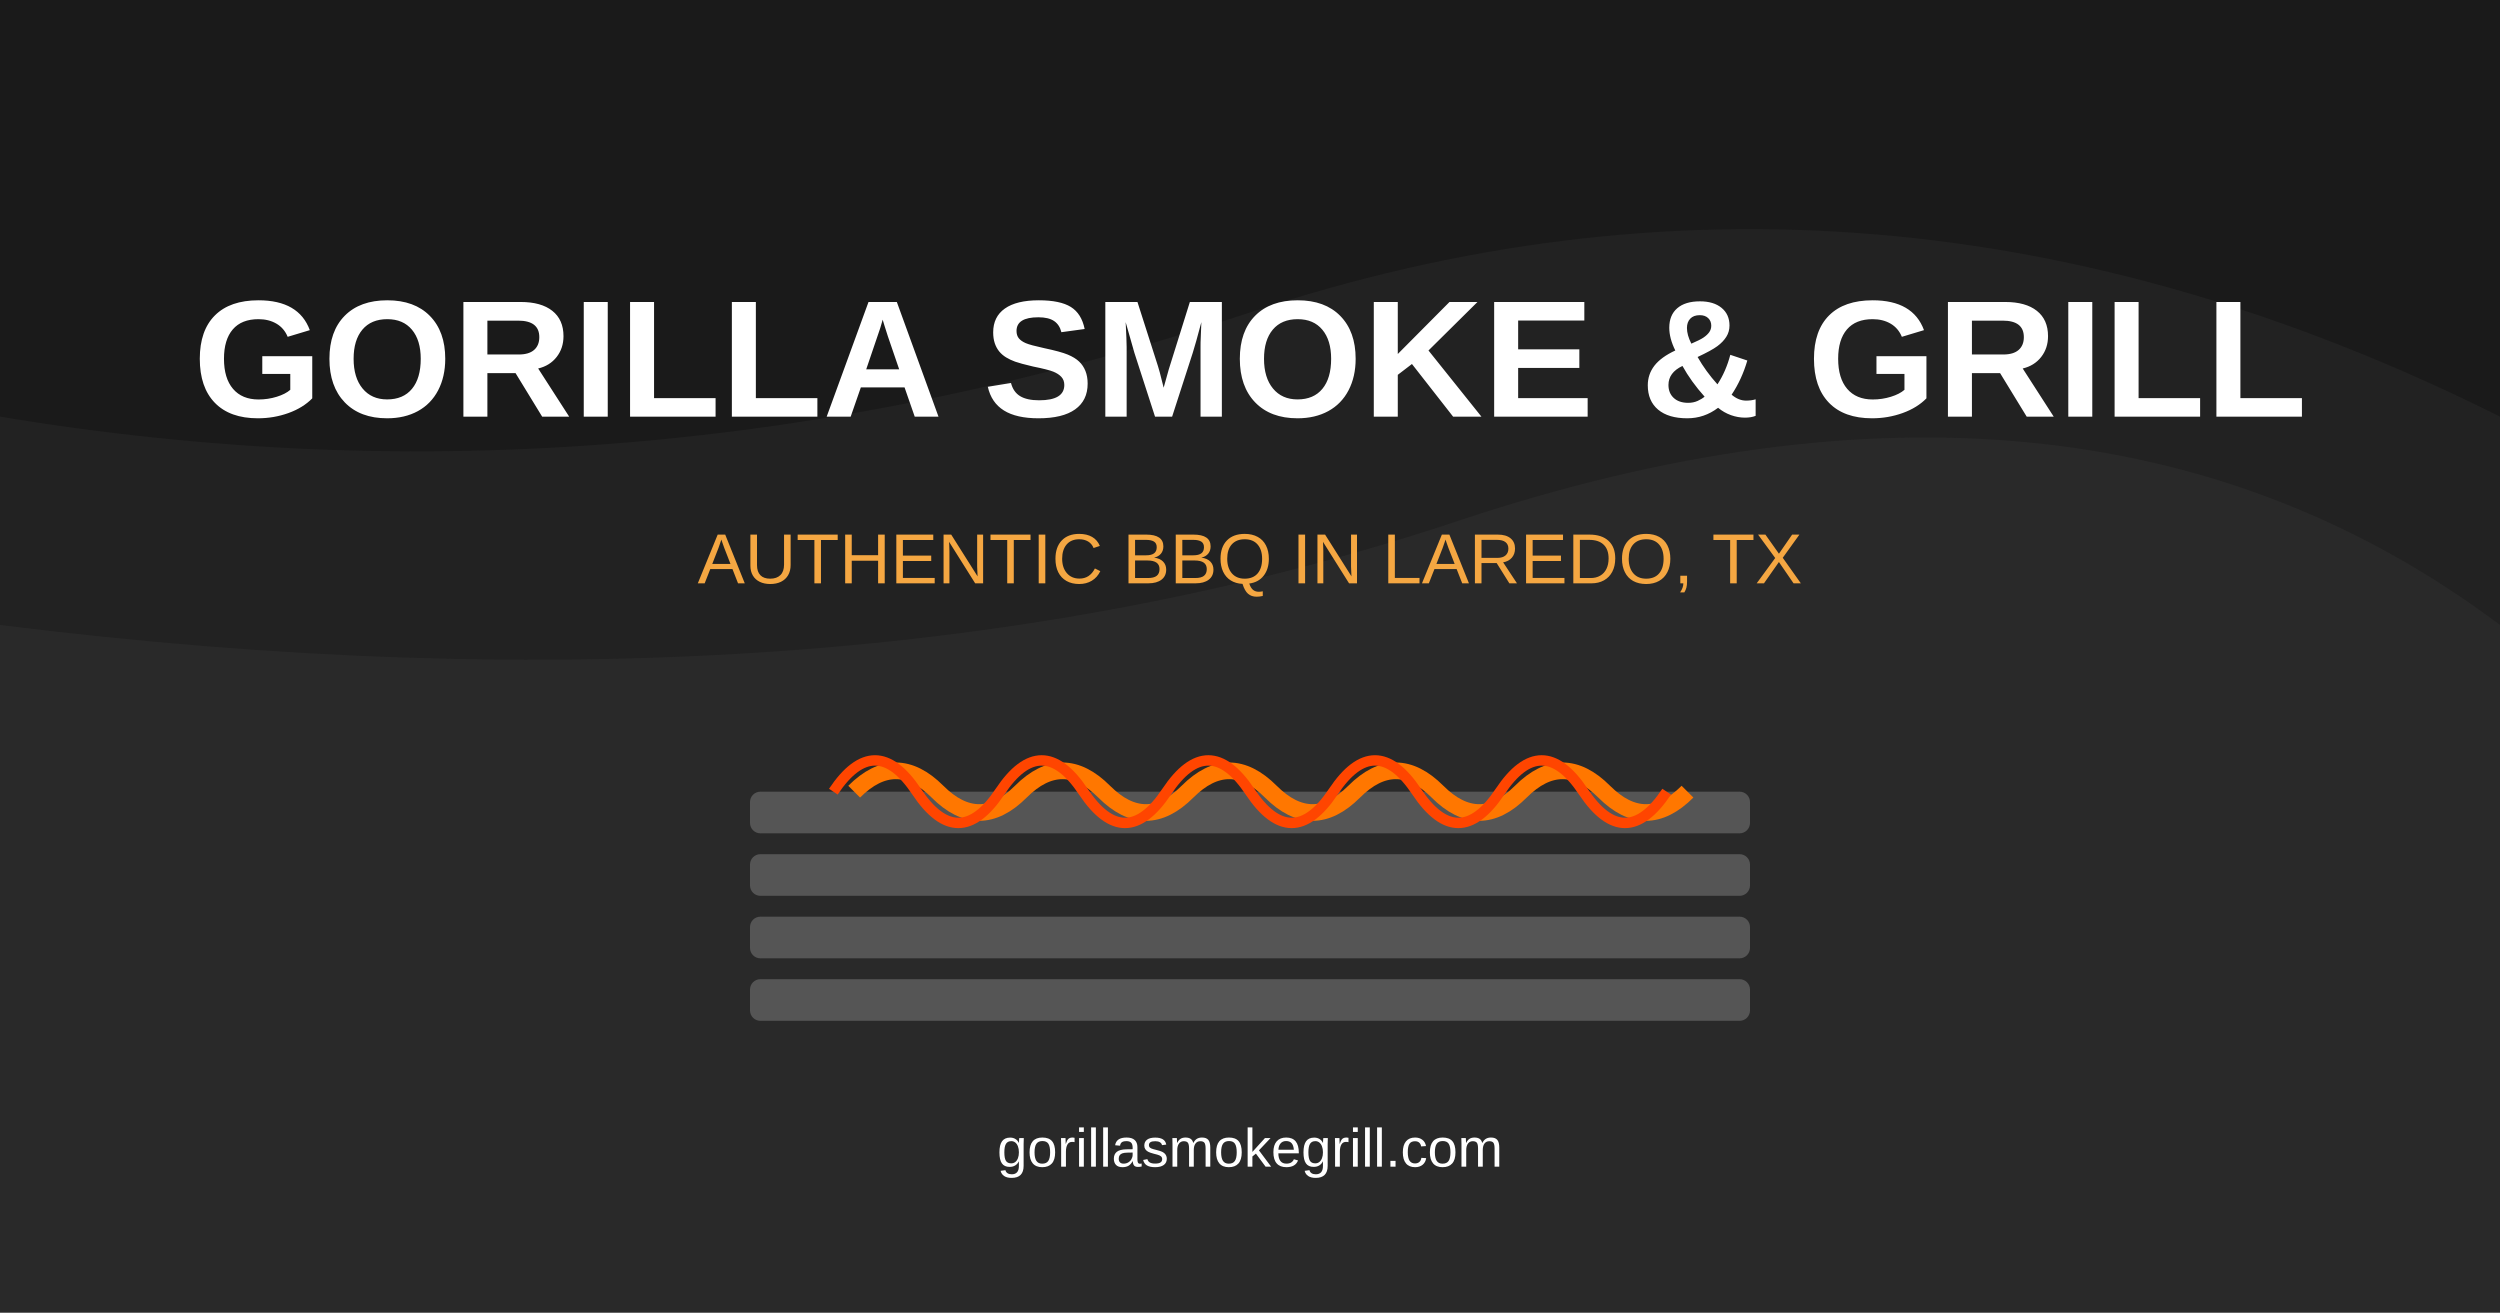
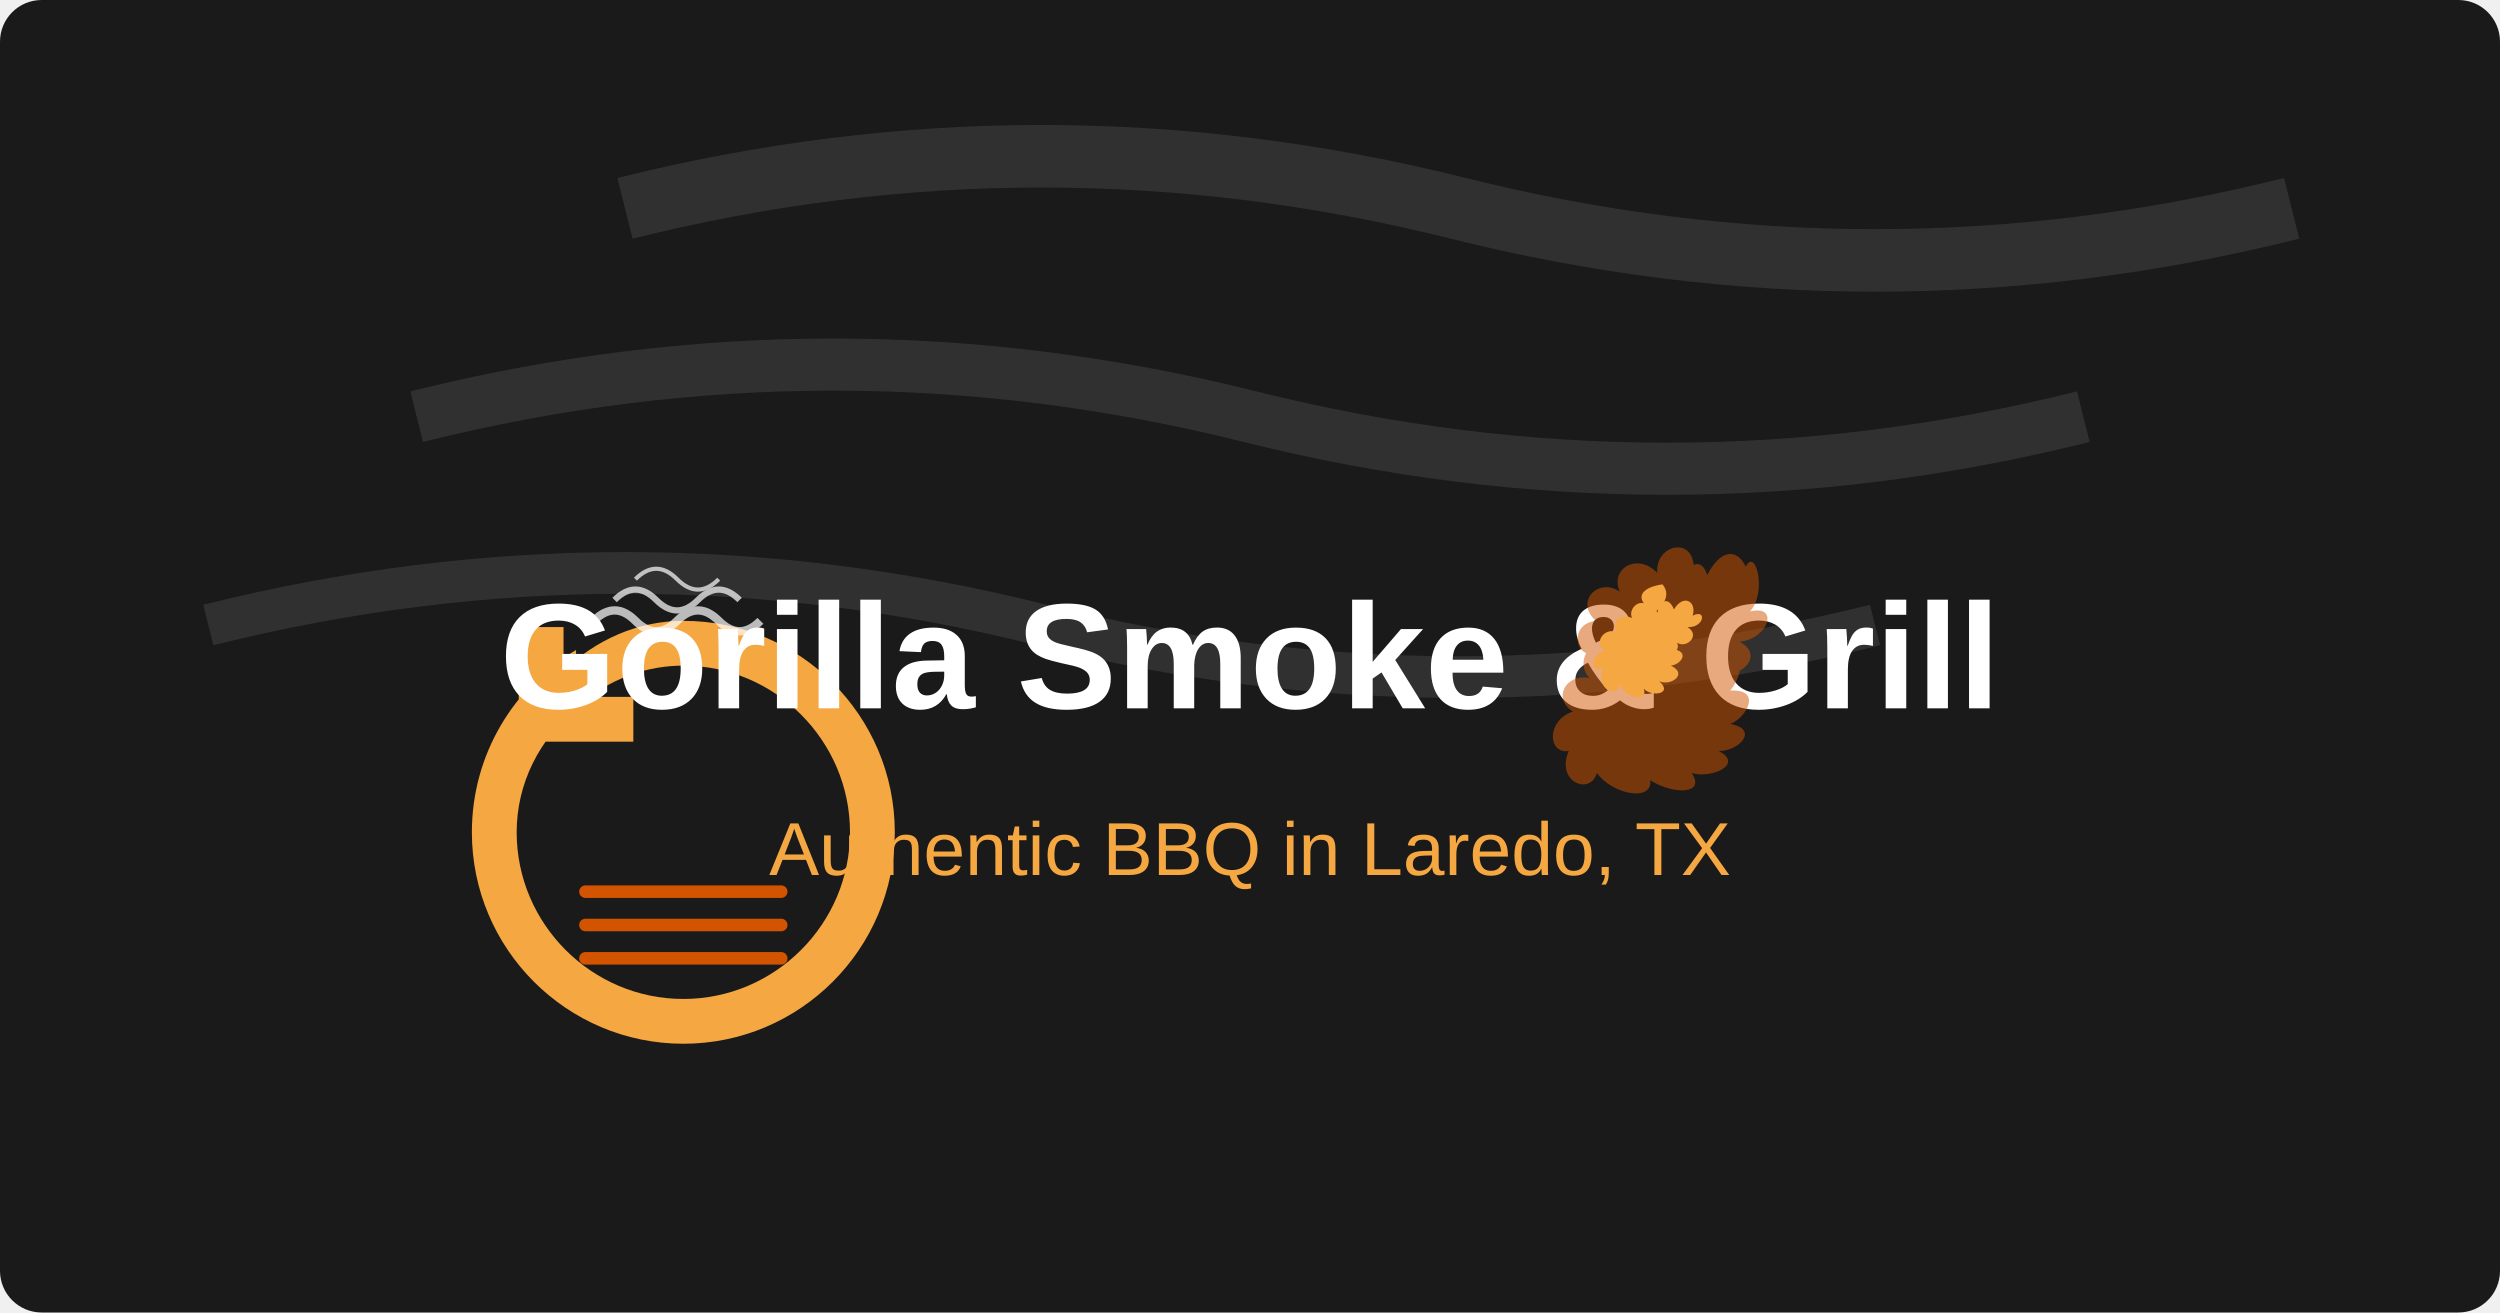
<svg xmlns="http://www.w3.org/2000/svg" width="1200" height="630" viewBox="0 0 1200 630">
-   <rect width="1200" height="630" fill="#1a1a1a" />
-   <path d="M0,200 Q300,250 600,150 T1200,200 V630 H0 Z" fill="#2a2a2a" opacity="0.5" />
-   <path d="M0,300 Q400,350 700,250 T1200,300 V630 H0 Z" fill="#3a3a3a" opacity="0.3" />
-   <text x="600" y="200" font-family="Arial, sans-serif" font-size="80" font-weight="bold" text-anchor="middle" fill="#ffffff">
-     GORILLA SMOKE &amp; GRILL
-   </text>
-   <text x="600" y="280" font-family="Arial, sans-serif" font-size="34" text-anchor="middle" fill="#f5a742">
-     AUTHENTIC BBQ IN LAREDO, TX
-   </text>
-   <g transform="translate(360, 380)">
-     <rect x="0" y="0" width="480" height="20" rx="5" fill="#555555" />
-     <rect x="0" y="30" width="480" height="20" rx="5" fill="#555555" />
-     <rect x="0" y="60" width="480" height="20" rx="5" fill="#555555" />
-     <rect x="0" y="90" width="480" height="20" rx="5" fill="#555555" />
-     <path d="M50,0 Q70,-20 90,0 T130,0 T170,0 T210,0 T250,0 T290,0 T330,0 T370,0 T410,0 T450,0" fill="none" stroke="#ff7700" stroke-width="8" />
-     <path d="M40,0 Q60,-30 80,0 T120,0 T160,0 T200,0 T240,0 T280,0 T320,0 T360,0 T400,0 T440,0" fill="none" stroke="#ff4500" stroke-width="5" />
+   <rect width="1200" height="630" rx="20" fill="#1a1a1a" />
+   <g opacity="0.1">
+     <path d="M300,100 Q500,50 700,100 T1100,100" fill="none" stroke="#ffffff" stroke-width="30" />
+     <path d="M200,200 Q400,150 600,200 T1000,200" fill="none" stroke="#ffffff" stroke-width="25" />
+     <path d="M100,300 Q300,250 500,300 T900,300" fill="none" stroke="#ffffff" stroke-width="20" />
  </g>
-   <text x="600" y="560" font-family="Arial, sans-serif" font-size="26" text-anchor="middle" fill="#ffffff">
-     gorillasmokegrill.com
-   </text>
+   <g transform="translate(200, 250) scale(0.5)">
+     <path d="M256,96 C367.9,96 459,187.1 459,299 C459,410.9 367.9,502 256,502 C144.1,502 53,410.9 53,299 C53,224.1 93.5,158.9 153,124 L153,180 C118.1,209.6 96,251.6 96,299 C96,387 168,459 256,459 C344,459 416,387 416,299 C416,211 344,139 256,139 C222,139 190.9,150.5 166,169 L208,169 L208,212 L98,212 L98,102 L141,102 L141,144 C171.4,114.7 211.8,96 256,96 Z" fill="#f5a742" />
+     <g opacity="0.7">
+       <path d="M170,96 Q190,76 210,96 T250,96 T290,96 T330,96" fill="none" stroke="#ffffff" stroke-width="8" />
+       <path d="M190,76 Q210,56 230,76 T270,76 T310,76" fill="none" stroke="#ffffff" stroke-width="6" />
+       <path d="M210,56 Q230,36 250,56 T290,56" fill="none" stroke="#ffffff" stroke-width="4" />
+     </g>
+     <g transform="translate(156, 350)">
+       <rect x="0" y="0" width="200" height="12" rx="6" fill="#d35400" />
+       <rect x="0" y="32" width="200" height="12" rx="6" fill="#d35400" />
+       <rect x="0" y="64" width="200" height="12" rx="6" fill="#d35400" />
+     </g>
+   </g>
+   <text x="600" y="340" font-family="Arial, sans-serif" font-size="72" font-weight="bold" fill="white" text-anchor="middle">Gorilla Smoke &amp; Grill</text>
+   <text x="600" y="420" font-family="Arial, sans-serif" font-size="36" fill="#f5a742" text-anchor="middle">Authentic BBQ in Laredo, TX</text>
+   <g transform="translate(750, 250) scale(0.2)">
+     <path d="M310.5,87.5 C327.5,132.5 299,172 280,197.5 C335,172 357.5,232.5 347.5,267.5 C400,242.5 400,305 387.5,335 C447.5,317.5 425,380 402.5,407.5 C480,402.5 442.5,472.5 402.5,487.5 C472.5,500 425,552.5 375,552.5 C437.5,585 355,620 310,605 C345,657.5 265,657.5 210.5,622.5 C217.5,675 120,657.5 82.5,605 C67.5,660 -17.5,627.5 15,552.5 C-35,560 -40,480 25,457.5 C-25,427.5 7.5,365 65,377.5 C25,335 75,267.5 125,292.5 C95,240 152.5,187.5 200,220 C192.5,157.5 255,127.5 285,170 C290,110 330,77.5 347.5,130 C375,75 415,60 440,110 C462.5,62.5 492.5,170 450,217.5 C522.5,200 492.5,285 425,290 C485,322.5 430,375 387.5,365 C430,407.5 355,437.5 325,402.5 C337.5,457.5 255,457.5 237.5,412.5 C217.5,467.5 145,442.5 145,385 C97.5,422.5 47.5,365 75,317.5 C30,330 15,247.5 80,240 C27.5,192.5 87.5,135 137.5,170 C112.5,115 180,75 227.5,125 C222.5,65 292.5,42.5 310.5,87.5 Z" fill="#d35400" fill-opacity="0.5" />
+     <path d="M240,152.5 C265,182.5 232.5,212.5 215,225 C255,215 262.5,252.5 250,270 C290,265 275,297.5 262.5,307.5 C307.5,312.5 285,345 260,347.5 C302.5,367.5 260,397.5 232.5,385 C267.5,417.5 210,422.5 195,402.5 C207.5,440 145,422.5 137.5,390 C132.5,430 77.5,402.5 97.5,355 C67.5,365 65,322.5 100,312.5 C72.5,287.5 105,255 130,267.5 C110,232.5 160,215 180,245 C177.5,200 217.5,197.5 227.5,220 C240,177.5 260,192.5 267.5,212.5 C290,175 322.5,192.5 312.5,227.5 C347.5,210 340,257.5 300,255 C332.5,275 297.5,307.5 275,292.5 C287.5,320 237.5,330 237.5,297.5 C225,327.5 187.5,310 192.5,280 C167.5,297.5 147.5,257.5 177.5,242.5 C152.5,232.5 167.5,192.5 195,197.5 C175,170 215,155 240,152.5 Z" fill="#f5a742" />
+   </g>
</svg>
